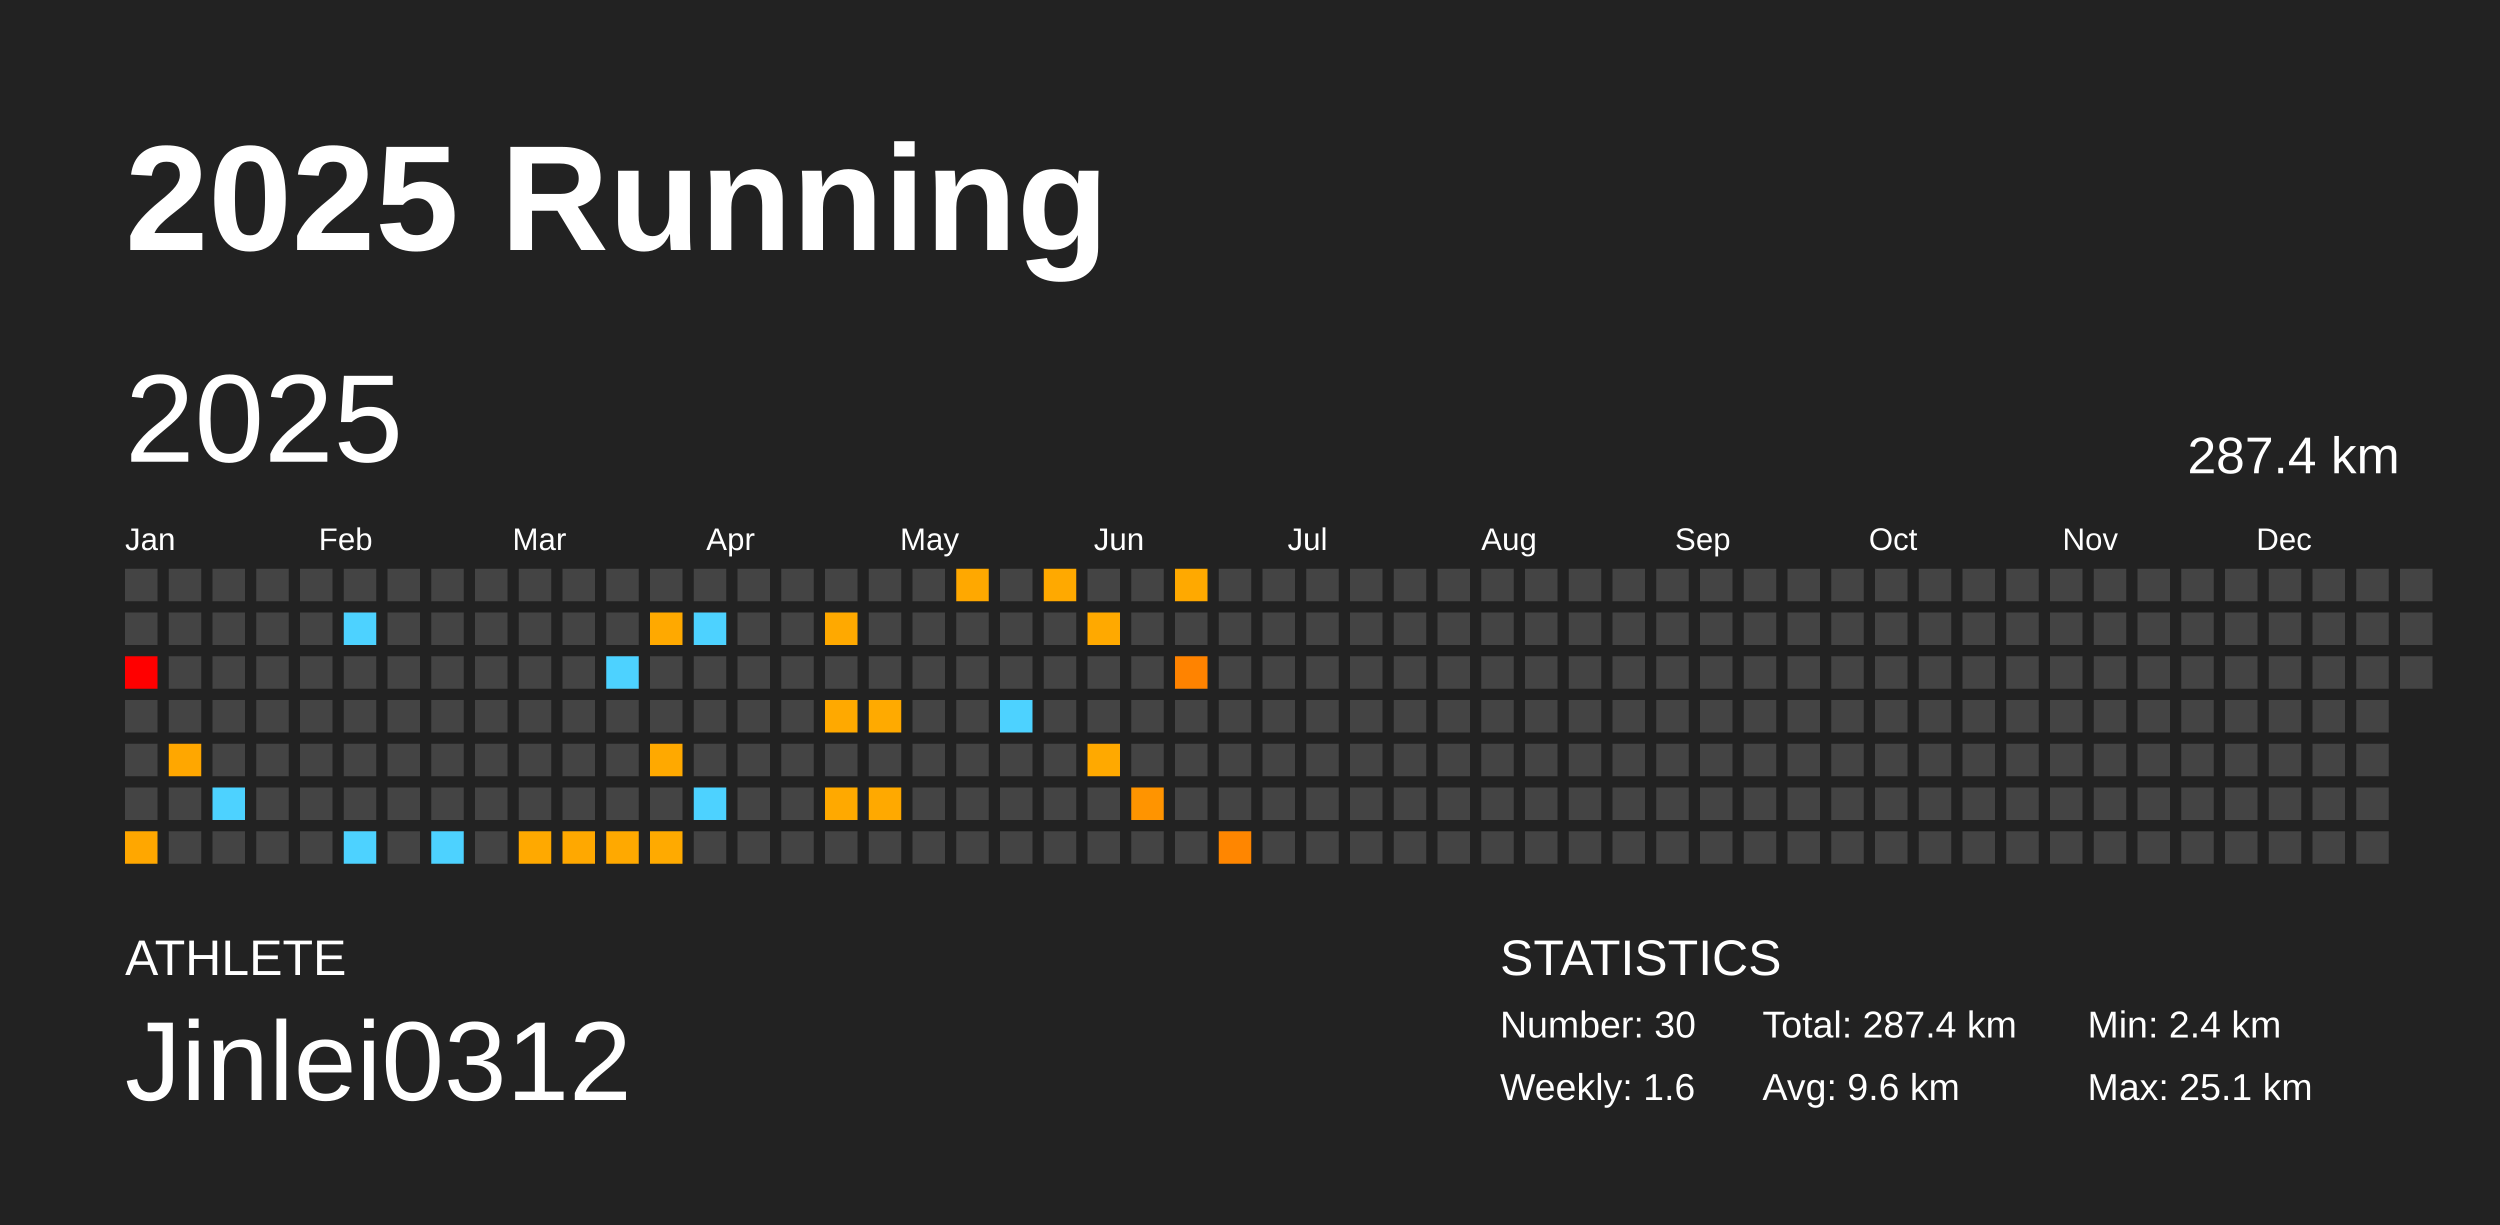
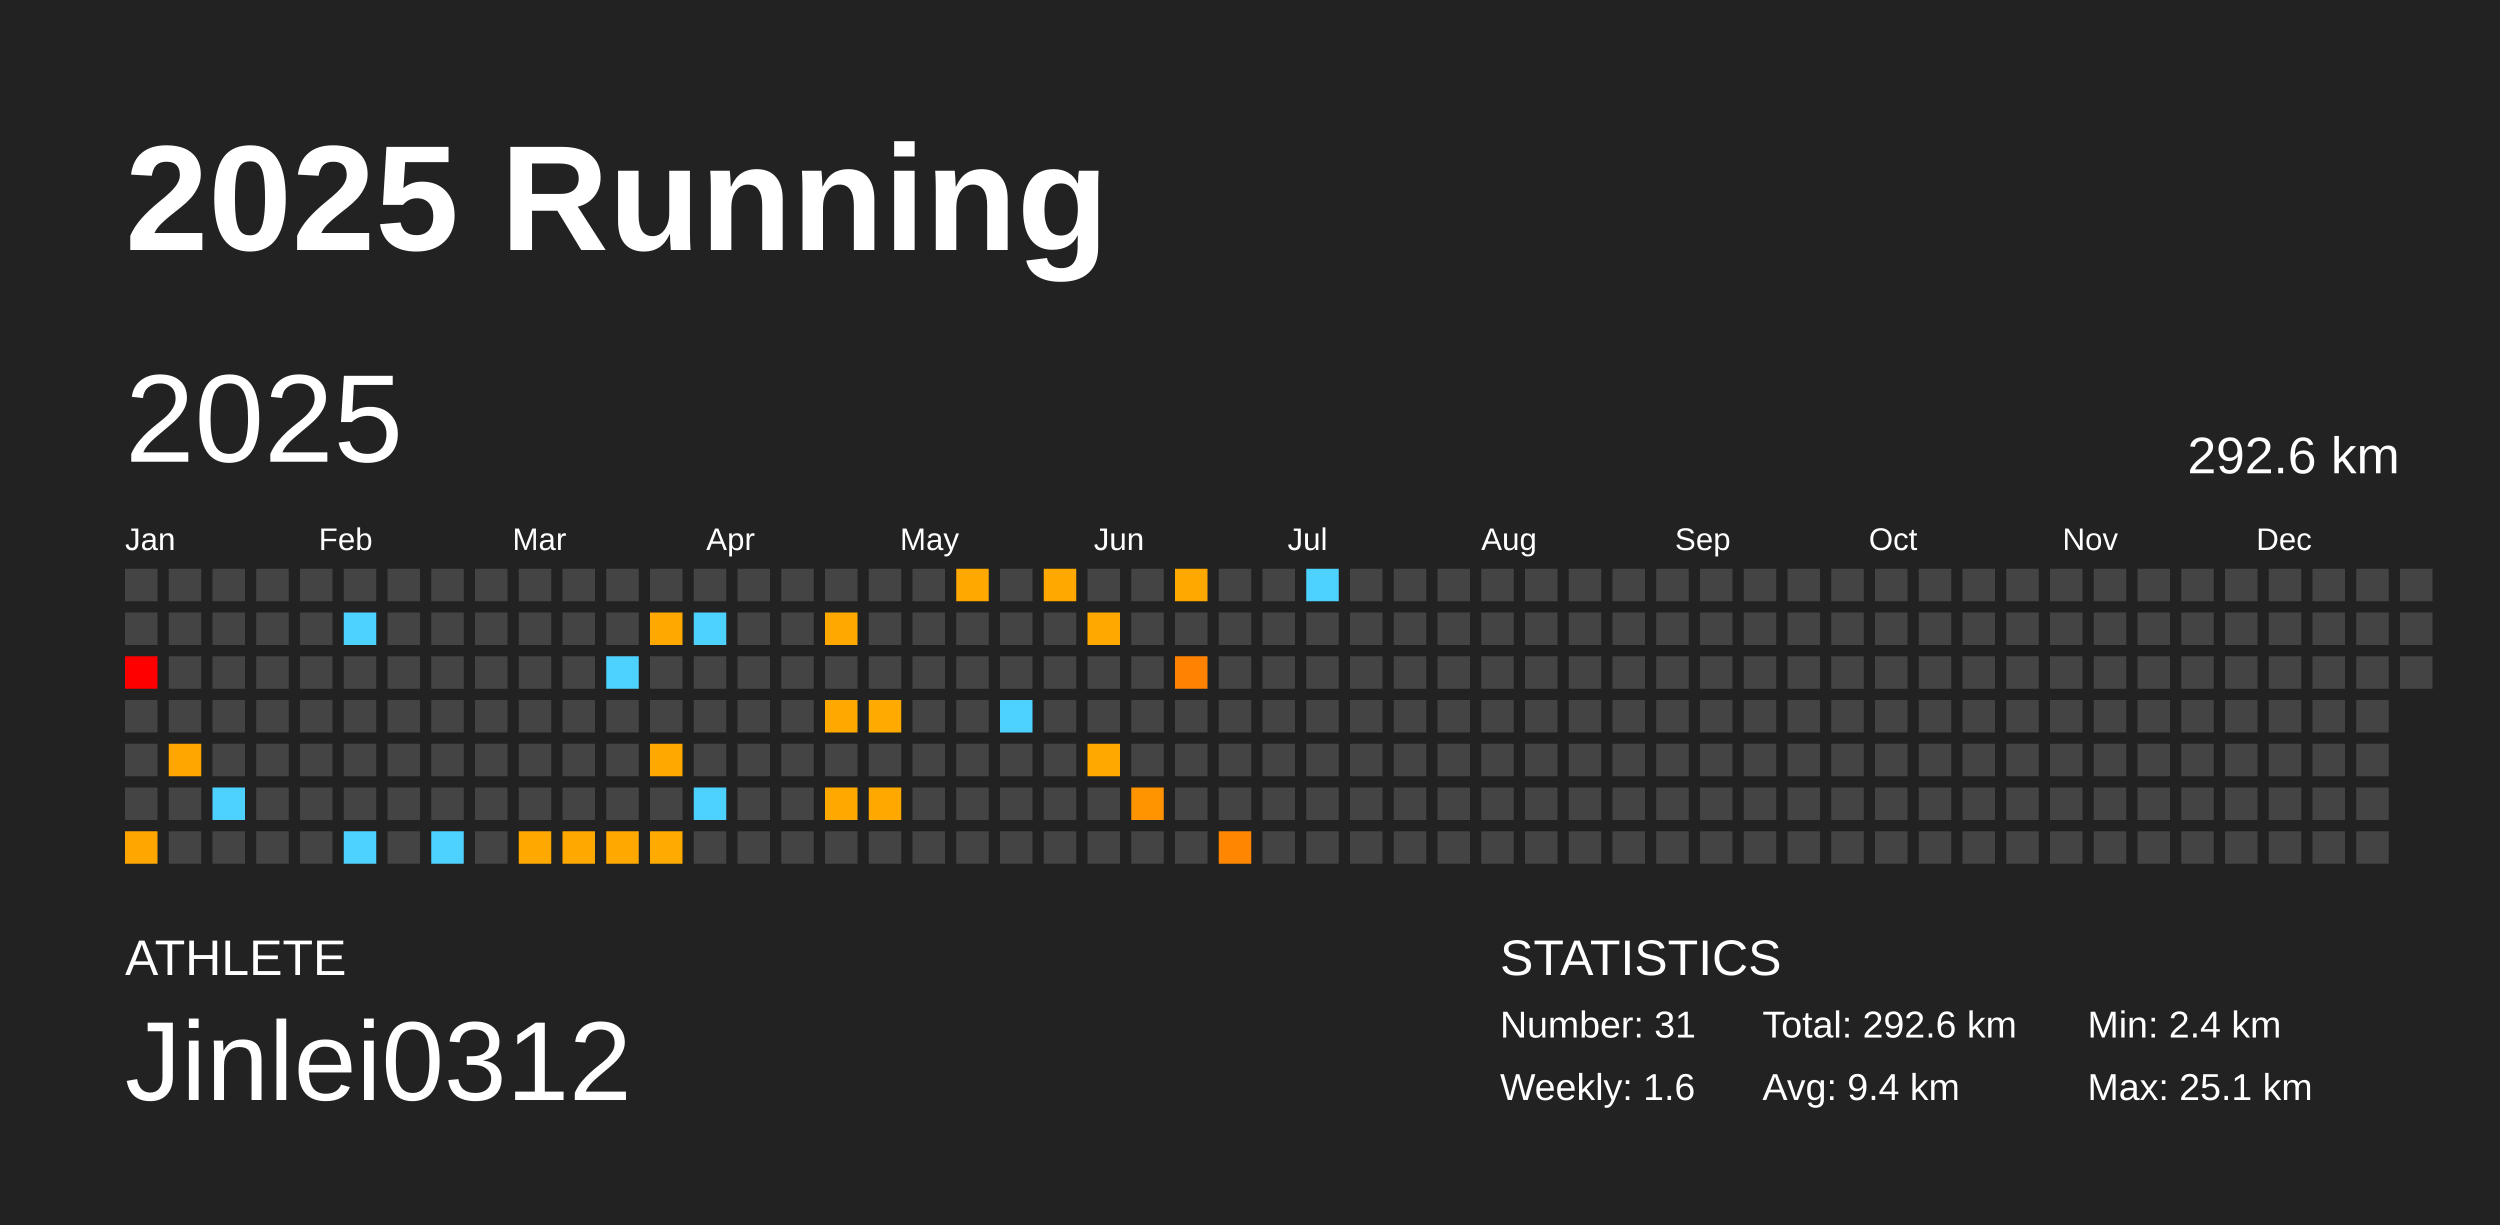
<svg xmlns="http://www.w3.org/2000/svg" baseProfile="full" height="98mm" version="1.1" viewBox="0,0,200,98" width="200mm">
  <defs />
  <rect fill="#222222" height="98" width="200" x="0" y="0" />
  <text fill="#FFFFFF" style="font-size:12px; font-family:Arial; font-weight:bold;" x="10" y="20">2025 Running</text>
  <text fill="#FFFFFF" style="font-size:4px; font-family:Arial" x="10" y="78">ATHLETE</text>
  <text fill="#FFFFFF" style="font-size:9px; font-family:Arial" x="10" y="88">Jinlei0312</text>
  <text fill="#FFFFFF" style="font-size:4px; font-family:Arial" x="120" y="78">STATISTICS</text>
-   <text fill="#FFFFFF" style="font-size:3px; font-family:Arial" x="120" y="83">Number: 30</text>
+   <text fill="#FFFFFF" style="font-size:3px; font-family:Arial" x="120" y="83">Number: 31</text>
  <text fill="#FFFFFF" style="font-size:3px; font-family:Arial" x="120" y="88">Weekly: 1.6</text>
-   <text fill="#FFFFFF" style="font-size:3px; font-family:Arial" x="141" y="83">Total: 287.4 km</text>
-   <text fill="#FFFFFF" style="font-size:3px; font-family:Arial" x="141" y="88">Avg: 9.6 km</text>
+   <text fill="#FFFFFF" style="font-size:3px; font-family:Arial" x="141" y="83">Total: 292.6 km</text>
+   <text fill="#FFFFFF" style="font-size:3px; font-family:Arial" x="141" y="88">Avg: 9.4 km</text>
  <text fill="#FFFFFF" style="font-size:3px; font-family:Arial" x="167" y="83">Min: 2.4 km</text>
  <text fill="#FFFFFF" style="font-size:3px; font-family:Arial" x="167" y="88">Max: 25.1 km</text>
  <text dominant-baseline="hanging" fill="#FFFFFF" style="font-size:10.0px; font-family:Arial;" x="10" y="30">2025</text>
-   <text dominant-baseline="hanging" fill="#FFFFFF" style="font-size:4.125px; font-family:Arial;" x="175" y="35">287.4 km</text>
+   <text dominant-baseline="hanging" fill="#FFFFFF" style="font-size:4.125px; font-family:Arial;" x="175" y="35">292.6 km</text>
  <text fill="#FFFFFF" style="font-size:2.5px; font-family:Arial" x="10.0" y="44">Jan</text>
  <text fill="#FFFFFF" style="font-size:2.5px; font-family:Arial" x="25.5" y="44">Feb</text>
  <text fill="#FFFFFF" style="font-size:2.5px; font-family:Arial" x="41.0" y="44">Mar</text>
  <text fill="#FFFFFF" style="font-size:2.5px; font-family:Arial" x="56.5" y="44">Apr</text>
  <text fill="#FFFFFF" style="font-size:2.5px; font-family:Arial" x="72.0" y="44">May</text>
  <text fill="#FFFFFF" style="font-size:2.5px; font-family:Arial" x="87.5" y="44">Jun</text>
  <text fill="#FFFFFF" style="font-size:2.5px; font-family:Arial" x="103.0" y="44">Jul</text>
  <text fill="#FFFFFF" style="font-size:2.5px; font-family:Arial" x="118.5" y="44">Aug</text>
  <text fill="#FFFFFF" style="font-size:2.5px; font-family:Arial" x="134.0" y="44">Sep</text>
  <text fill="#FFFFFF" style="font-size:2.5px; font-family:Arial" x="149.5" y="44">Oct</text>
  <text fill="#FFFFFF" style="font-size:2.5px; font-family:Arial" x="165.0" y="44">Nov</text>
  <text fill="#FFFFFF" style="font-size:2.5px; font-family:Arial" x="180.5" y="44">Dec</text>
  <rect fill="#444444" height="2.6" width="2.6" x="10.0" y="45.5" />
  <rect fill="#444444" height="2.6" width="2.6" x="10.0" y="49.0" />
  <rect fill="red" height="2.6" width="2.6" x="10.0" y="52.5" />
  <rect fill="#444444" height="2.6" width="2.6" x="10.0" y="56.0" />
  <rect fill="#444444" height="2.6" width="2.6" x="10.0" y="59.5" />
  <rect fill="#444444" height="2.6" width="2.6" x="10.0" y="63.0" />
  <rect fill="#ffa700" height="2.6" width="2.6" x="10.0" y="66.5" />
  <rect fill="#444444" height="2.6" width="2.6" x="13.5" y="45.5" />
  <rect fill="#444444" height="2.6" width="2.6" x="13.5" y="49.0" />
  <rect fill="#444444" height="2.6" width="2.6" x="13.5" y="52.5" />
  <rect fill="#444444" height="2.6" width="2.6" x="13.5" y="56.0" />
  <rect fill="#ffa700" height="2.6" width="2.6" x="13.5" y="59.5" />
  <rect fill="#444444" height="2.6" width="2.6" x="13.5" y="63.0" />
  <rect fill="#444444" height="2.6" width="2.6" x="13.5" y="66.5" />
  <rect fill="#444444" height="2.6" width="2.6" x="17.0" y="45.5" />
  <rect fill="#444444" height="2.6" width="2.6" x="17.0" y="49.0" />
  <rect fill="#444444" height="2.6" width="2.6" x="17.0" y="52.5" />
  <rect fill="#444444" height="2.6" width="2.6" x="17.0" y="56.0" />
  <rect fill="#444444" height="2.6" width="2.6" x="17.0" y="59.5" />
  <rect fill="#4dd2ff" height="2.6" width="2.6" x="17.0" y="63.0" />
  <rect fill="#444444" height="2.6" width="2.6" x="17.0" y="66.5" />
  <rect fill="#444444" height="2.6" width="2.6" x="20.5" y="45.5" />
  <rect fill="#444444" height="2.6" width="2.6" x="20.5" y="49.0" />
  <rect fill="#444444" height="2.6" width="2.6" x="20.5" y="52.5" />
  <rect fill="#444444" height="2.6" width="2.6" x="20.5" y="56.0" />
  <rect fill="#444444" height="2.6" width="2.6" x="20.5" y="59.5" />
  <rect fill="#444444" height="2.6" width="2.6" x="20.5" y="63.0" />
  <rect fill="#444444" height="2.6" width="2.6" x="20.5" y="66.5" />
  <rect fill="#444444" height="2.6" width="2.6" x="24.0" y="45.5" />
  <rect fill="#444444" height="2.6" width="2.6" x="24.0" y="49.0" />
  <rect fill="#444444" height="2.6" width="2.6" x="24.0" y="52.5" />
  <rect fill="#444444" height="2.6" width="2.6" x="24.0" y="56.0" />
  <rect fill="#444444" height="2.6" width="2.6" x="24.0" y="59.5" />
  <rect fill="#444444" height="2.6" width="2.6" x="24.0" y="63.0" />
  <rect fill="#444444" height="2.6" width="2.6" x="24.0" y="66.5" />
  <rect fill="#444444" height="2.6" width="2.6" x="27.5" y="45.5" />
  <rect fill="#4dd2ff" height="2.6" width="2.6" x="27.5" y="49.0" />
  <rect fill="#444444" height="2.6" width="2.6" x="27.5" y="52.5" />
  <rect fill="#444444" height="2.6" width="2.6" x="27.5" y="56.0" />
  <rect fill="#444444" height="2.6" width="2.6" x="27.5" y="59.5" />
  <rect fill="#444444" height="2.6" width="2.6" x="27.5" y="63.0" />
  <rect fill="#4dd2ff" height="2.6" width="2.6" x="27.5" y="66.5" />
  <rect fill="#444444" height="2.6" width="2.6" x="31.0" y="45.5" />
  <rect fill="#444444" height="2.6" width="2.6" x="31.0" y="49.0" />
  <rect fill="#444444" height="2.6" width="2.6" x="31.0" y="52.5" />
  <rect fill="#444444" height="2.6" width="2.6" x="31.0" y="56.0" />
  <rect fill="#444444" height="2.6" width="2.6" x="31.0" y="59.5" />
  <rect fill="#444444" height="2.6" width="2.6" x="31.0" y="63.0" />
  <rect fill="#444444" height="2.6" width="2.6" x="31.0" y="66.5" />
  <rect fill="#444444" height="2.6" width="2.6" x="34.5" y="45.5" />
  <rect fill="#444444" height="2.6" width="2.6" x="34.5" y="49.0" />
  <rect fill="#444444" height="2.6" width="2.6" x="34.5" y="52.5" />
  <rect fill="#444444" height="2.6" width="2.6" x="34.5" y="56.0" />
  <rect fill="#444444" height="2.6" width="2.6" x="34.5" y="59.5" />
  <rect fill="#444444" height="2.6" width="2.6" x="34.5" y="63.0" />
  <rect fill="#4dd2ff" height="2.6" width="2.6" x="34.5" y="66.5" />
  <rect fill="#444444" height="2.6" width="2.6" x="38.0" y="45.5" />
  <rect fill="#444444" height="2.6" width="2.6" x="38.0" y="49.0" />
  <rect fill="#444444" height="2.6" width="2.6" x="38.0" y="52.5" />
  <rect fill="#444444" height="2.6" width="2.6" x="38.0" y="56.0" />
  <rect fill="#444444" height="2.6" width="2.6" x="38.0" y="59.5" />
  <rect fill="#444444" height="2.6" width="2.6" x="38.0" y="63.0" />
  <rect fill="#444444" height="2.6" width="2.6" x="38.0" y="66.5" />
  <rect fill="#444444" height="2.6" width="2.6" x="41.5" y="45.5" />
  <rect fill="#444444" height="2.6" width="2.6" x="41.5" y="49.0" />
  <rect fill="#444444" height="2.6" width="2.6" x="41.5" y="52.5" />
  <rect fill="#444444" height="2.6" width="2.6" x="41.5" y="56.0" />
  <rect fill="#444444" height="2.6" width="2.6" x="41.5" y="59.5" />
  <rect fill="#444444" height="2.6" width="2.6" x="41.5" y="63.0" />
  <rect fill="#ffa900" height="2.6" width="2.6" x="41.5" y="66.5" />
  <rect fill="#444444" height="2.6" width="2.6" x="45.0" y="45.5" />
  <rect fill="#444444" height="2.6" width="2.6" x="45.0" y="49.0" />
  <rect fill="#444444" height="2.6" width="2.6" x="45.0" y="52.5" />
  <rect fill="#444444" height="2.6" width="2.6" x="45.0" y="56.0" />
  <rect fill="#444444" height="2.6" width="2.6" x="45.0" y="59.5" />
  <rect fill="#444444" height="2.6" width="2.6" x="45.0" y="63.0" />
  <rect fill="#ffa800" height="2.6" width="2.6" x="45.0" y="66.5" />
  <rect fill="#444444" height="2.6" width="2.6" x="48.5" y="45.5" />
  <rect fill="#444444" height="2.6" width="2.6" x="48.5" y="49.0" />
  <rect fill="#4dd2ff" height="2.6" width="2.6" x="48.5" y="52.5" />
  <rect fill="#444444" height="2.6" width="2.6" x="48.5" y="56.0" />
  <rect fill="#444444" height="2.6" width="2.6" x="48.5" y="59.5" />
  <rect fill="#444444" height="2.6" width="2.6" x="48.5" y="63.0" />
  <rect fill="#ffa900" height="2.6" width="2.6" x="48.5" y="66.5" />
  <rect fill="#444444" height="2.6" width="2.6" x="52.0" y="45.5" />
  <rect fill="#ffa900" height="2.6" width="2.6" x="52.0" y="49.0" />
  <rect fill="#444444" height="2.6" width="2.6" x="52.0" y="52.5" />
  <rect fill="#444444" height="2.6" width="2.6" x="52.0" y="56.0" />
  <rect fill="#ffa900" height="2.6" width="2.6" x="52.0" y="59.5" />
  <rect fill="#444444" height="2.6" width="2.6" x="52.0" y="63.0" />
  <rect fill="#ffaa00" height="2.6" width="2.6" x="52.0" y="66.5" />
  <rect fill="#444444" height="2.6" width="2.6" x="55.5" y="45.5" />
  <rect fill="#4dd2ff" height="2.6" width="2.6" x="55.5" y="49.0" />
  <rect fill="#444444" height="2.6" width="2.6" x="55.5" y="52.5" />
  <rect fill="#444444" height="2.6" width="2.6" x="55.5" y="56.0" />
  <rect fill="#444444" height="2.6" width="2.6" x="55.5" y="59.5" />
  <rect fill="#4dd2ff" height="2.6" width="2.6" x="55.5" y="63.0" />
  <rect fill="#444444" height="2.6" width="2.6" x="55.5" y="66.5" />
  <rect fill="#444444" height="2.6" width="2.6" x="59.0" y="45.5" />
  <rect fill="#444444" height="2.6" width="2.6" x="59.0" y="49.0" />
  <rect fill="#444444" height="2.6" width="2.6" x="59.0" y="52.5" />
  <rect fill="#444444" height="2.6" width="2.6" x="59.0" y="56.0" />
  <rect fill="#444444" height="2.6" width="2.6" x="59.0" y="59.5" />
  <rect fill="#444444" height="2.6" width="2.6" x="59.0" y="63.0" />
  <rect fill="#444444" height="2.6" width="2.6" x="59.0" y="66.5" />
  <rect fill="#444444" height="2.6" width="2.6" x="62.5" y="45.5" />
  <rect fill="#444444" height="2.6" width="2.6" x="62.5" y="49.0" />
  <rect fill="#444444" height="2.6" width="2.6" x="62.5" y="52.5" />
  <rect fill="#444444" height="2.6" width="2.6" x="62.5" y="56.0" />
  <rect fill="#444444" height="2.6" width="2.6" x="62.5" y="59.5" />
  <rect fill="#444444" height="2.6" width="2.6" x="62.5" y="63.0" />
  <rect fill="#444444" height="2.6" width="2.6" x="62.5" y="66.5" />
  <rect fill="#444444" height="2.6" width="2.6" x="66.0" y="45.5" />
  <rect fill="#ffa900" height="2.6" width="2.6" x="66.0" y="49.0" />
  <rect fill="#444444" height="2.6" width="2.6" x="66.0" y="52.5" />
  <rect fill="#ffa900" height="2.6" width="2.6" x="66.0" y="56.0" />
  <rect fill="#444444" height="2.6" width="2.6" x="66.0" y="59.5" />
  <rect fill="#ffa900" height="2.6" width="2.6" x="66.0" y="63.0" />
  <rect fill="#444444" height="2.6" width="2.6" x="66.0" y="66.5" />
  <rect fill="#444444" height="2.6" width="2.6" x="69.5" y="45.5" />
  <rect fill="#444444" height="2.6" width="2.6" x="69.5" y="49.0" />
  <rect fill="#444444" height="2.6" width="2.6" x="69.5" y="52.5" />
  <rect fill="#ffaa00" height="2.6" width="2.6" x="69.5" y="56.0" />
  <rect fill="#444444" height="2.6" width="2.6" x="69.5" y="59.5" />
  <rect fill="#ffa900" height="2.6" width="2.6" x="69.5" y="63.0" />
  <rect fill="#444444" height="2.6" width="2.6" x="69.5" y="66.5" />
  <rect fill="#444444" height="2.6" width="2.6" x="73.0" y="45.5" />
  <rect fill="#444444" height="2.6" width="2.6" x="73.0" y="49.0" />
  <rect fill="#444444" height="2.6" width="2.6" x="73.0" y="52.5" />
  <rect fill="#444444" height="2.6" width="2.6" x="73.0" y="56.0" />
  <rect fill="#444444" height="2.6" width="2.6" x="73.0" y="59.5" />
  <rect fill="#444444" height="2.6" width="2.6" x="73.0" y="63.0" />
  <rect fill="#444444" height="2.6" width="2.6" x="73.0" y="66.5" />
  <rect fill="#ffa800" height="2.6" width="2.6" x="76.5" y="45.5" />
  <rect fill="#444444" height="2.6" width="2.6" x="76.5" y="49.0" />
  <rect fill="#444444" height="2.6" width="2.6" x="76.5" y="52.5" />
  <rect fill="#444444" height="2.6" width="2.6" x="76.5" y="56.0" />
  <rect fill="#444444" height="2.6" width="2.6" x="76.5" y="59.5" />
  <rect fill="#444444" height="2.6" width="2.6" x="76.5" y="63.0" />
  <rect fill="#444444" height="2.6" width="2.6" x="76.5" y="66.5" />
  <rect fill="#444444" height="2.6" width="2.6" x="80.0" y="45.5" />
  <rect fill="#444444" height="2.6" width="2.6" x="80.0" y="49.0" />
  <rect fill="#444444" height="2.6" width="2.6" x="80.0" y="52.5" />
  <rect fill="#4dd2ff" height="2.6" width="2.6" x="80.0" y="56.0" />
  <rect fill="#444444" height="2.6" width="2.6" x="80.0" y="59.5" />
  <rect fill="#444444" height="2.6" width="2.6" x="80.0" y="63.0" />
  <rect fill="#444444" height="2.6" width="2.6" x="80.0" y="66.5" />
  <rect fill="#ffa900" height="2.6" width="2.6" x="83.5" y="45.5" />
  <rect fill="#444444" height="2.6" width="2.6" x="83.5" y="49.0" />
  <rect fill="#444444" height="2.6" width="2.6" x="83.5" y="52.5" />
  <rect fill="#444444" height="2.6" width="2.6" x="83.5" y="56.0" />
  <rect fill="#444444" height="2.6" width="2.6" x="83.5" y="59.5" />
  <rect fill="#444444" height="2.6" width="2.6" x="83.5" y="63.0" />
  <rect fill="#444444" height="2.6" width="2.6" x="83.5" y="66.5" />
  <rect fill="#444444" height="2.6" width="2.6" x="87.0" y="45.5" />
  <rect fill="#ffa900" height="2.6" width="2.6" x="87.0" y="49.0" />
  <rect fill="#444444" height="2.6" width="2.6" x="87.0" y="52.5" />
  <rect fill="#444444" height="2.6" width="2.6" x="87.0" y="56.0" />
  <rect fill="#ffa900" height="2.6" width="2.6" x="87.0" y="59.5" />
  <rect fill="#444444" height="2.6" width="2.6" x="87.0" y="63.0" />
  <rect fill="#444444" height="2.6" width="2.6" x="87.0" y="66.5" />
  <rect fill="#444444" height="2.6" width="2.6" x="90.5" y="45.5" />
  <rect fill="#444444" height="2.6" width="2.6" x="90.5" y="49.0" />
  <rect fill="#444444" height="2.6" width="2.6" x="90.5" y="52.5" />
  <rect fill="#444444" height="2.6" width="2.6" x="90.5" y="56.0" />
  <rect fill="#444444" height="2.6" width="2.6" x="90.5" y="59.5" />
  <rect fill="#ff9400" height="2.6" width="2.6" x="90.5" y="63.0" />
  <rect fill="#444444" height="2.6" width="2.6" x="90.5" y="66.5" />
  <rect fill="#ffa900" height="2.6" width="2.6" x="94.0" y="45.5" />
  <rect fill="#444444" height="2.6" width="2.6" x="94.0" y="49.0" />
  <rect fill="#ff8300" height="2.6" width="2.6" x="94.0" y="52.5" />
  <rect fill="#444444" height="2.6" width="2.6" x="94.0" y="56.0" />
  <rect fill="#444444" height="2.6" width="2.6" x="94.0" y="59.5" />
  <rect fill="#444444" height="2.6" width="2.6" x="94.0" y="63.0" />
  <rect fill="#444444" height="2.6" width="2.6" x="94.0" y="66.5" />
  <rect fill="#444444" height="2.6" width="2.6" x="97.5" y="45.5" />
  <rect fill="#444444" height="2.6" width="2.6" x="97.5" y="49.0" />
  <rect fill="#444444" height="2.6" width="2.6" x="97.5" y="52.5" />
  <rect fill="#444444" height="2.6" width="2.6" x="97.5" y="56.0" />
  <rect fill="#444444" height="2.6" width="2.6" x="97.5" y="59.5" />
  <rect fill="#444444" height="2.6" width="2.6" x="97.5" y="63.0" />
  <rect fill="#ff8600" height="2.6" width="2.6" x="97.5" y="66.5" />
  <rect fill="#444444" height="2.6" width="2.6" x="101.0" y="45.5" />
  <rect fill="#444444" height="2.6" width="2.6" x="101.0" y="49.0" />
  <rect fill="#444444" height="2.6" width="2.6" x="101.0" y="52.5" />
  <rect fill="#444444" height="2.6" width="2.6" x="101.0" y="56.0" />
  <rect fill="#444444" height="2.6" width="2.6" x="101.0" y="59.5" />
  <rect fill="#444444" height="2.6" width="2.6" x="101.0" y="63.0" />
  <rect fill="#444444" height="2.6" width="2.6" x="101.0" y="66.5" />
-   <rect fill="#444444" height="2.6" width="2.6" x="104.5" y="45.5" />
+   <rect fill="#4dd2ff" height="2.6" width="2.6" x="104.5" y="45.5" />
  <rect fill="#444444" height="2.6" width="2.6" x="104.5" y="49.0" />
  <rect fill="#444444" height="2.6" width="2.6" x="104.5" y="52.5" />
  <rect fill="#444444" height="2.6" width="2.6" x="104.5" y="56.0" />
  <rect fill="#444444" height="2.6" width="2.6" x="104.5" y="59.5" />
  <rect fill="#444444" height="2.6" width="2.6" x="104.5" y="63.0" />
  <rect fill="#444444" height="2.6" width="2.6" x="104.5" y="66.5" />
  <rect fill="#444444" height="2.6" width="2.6" x="108.0" y="45.5" />
  <rect fill="#444444" height="2.6" width="2.6" x="108.0" y="49.0" />
  <rect fill="#444444" height="2.6" width="2.6" x="108.0" y="52.5" />
  <rect fill="#444444" height="2.6" width="2.6" x="108.0" y="56.0" />
  <rect fill="#444444" height="2.6" width="2.6" x="108.0" y="59.5" />
  <rect fill="#444444" height="2.6" width="2.6" x="108.0" y="63.0" />
  <rect fill="#444444" height="2.6" width="2.6" x="108.0" y="66.5" />
  <rect fill="#444444" height="2.6" width="2.6" x="111.5" y="45.5" />
  <rect fill="#444444" height="2.6" width="2.6" x="111.5" y="49.0" />
  <rect fill="#444444" height="2.6" width="2.6" x="111.5" y="52.5" />
  <rect fill="#444444" height="2.6" width="2.6" x="111.5" y="56.0" />
  <rect fill="#444444" height="2.6" width="2.6" x="111.5" y="59.5" />
  <rect fill="#444444" height="2.6" width="2.6" x="111.5" y="63.0" />
  <rect fill="#444444" height="2.6" width="2.6" x="111.5" y="66.5" />
  <rect fill="#444444" height="2.6" width="2.6" x="115.0" y="45.5" />
  <rect fill="#444444" height="2.6" width="2.6" x="115.0" y="49.0" />
  <rect fill="#444444" height="2.6" width="2.6" x="115.0" y="52.5" />
  <rect fill="#444444" height="2.6" width="2.6" x="115.0" y="56.0" />
  <rect fill="#444444" height="2.6" width="2.6" x="115.0" y="59.5" />
  <rect fill="#444444" height="2.6" width="2.6" x="115.0" y="63.0" />
  <rect fill="#444444" height="2.6" width="2.6" x="115.0" y="66.5" />
  <rect fill="#444444" height="2.6" width="2.6" x="118.5" y="45.5" />
  <rect fill="#444444" height="2.6" width="2.6" x="118.5" y="49.0" />
  <rect fill="#444444" height="2.6" width="2.6" x="118.5" y="52.5" />
  <rect fill="#444444" height="2.6" width="2.6" x="118.5" y="56.0" />
  <rect fill="#444444" height="2.6" width="2.6" x="118.5" y="59.5" />
  <rect fill="#444444" height="2.6" width="2.6" x="118.5" y="63.0" />
  <rect fill="#444444" height="2.6" width="2.6" x="118.5" y="66.5" />
  <rect fill="#444444" height="2.6" width="2.6" x="122.0" y="45.5" />
  <rect fill="#444444" height="2.6" width="2.6" x="122.0" y="49.0" />
  <rect fill="#444444" height="2.6" width="2.6" x="122.0" y="52.5" />
  <rect fill="#444444" height="2.6" width="2.6" x="122.0" y="56.0" />
  <rect fill="#444444" height="2.6" width="2.6" x="122.0" y="59.5" />
  <rect fill="#444444" height="2.6" width="2.6" x="122.0" y="63.0" />
  <rect fill="#444444" height="2.6" width="2.6" x="122.0" y="66.5" />
  <rect fill="#444444" height="2.6" width="2.6" x="125.5" y="45.5" />
  <rect fill="#444444" height="2.6" width="2.6" x="125.5" y="49.0" />
  <rect fill="#444444" height="2.6" width="2.6" x="125.5" y="52.5" />
  <rect fill="#444444" height="2.6" width="2.6" x="125.5" y="56.0" />
  <rect fill="#444444" height="2.6" width="2.6" x="125.5" y="59.5" />
  <rect fill="#444444" height="2.6" width="2.6" x="125.5" y="63.0" />
  <rect fill="#444444" height="2.6" width="2.6" x="125.5" y="66.5" />
  <rect fill="#444444" height="2.6" width="2.6" x="129.0" y="45.5" />
  <rect fill="#444444" height="2.6" width="2.6" x="129.0" y="49.0" />
  <rect fill="#444444" height="2.6" width="2.6" x="129.0" y="52.5" />
  <rect fill="#444444" height="2.6" width="2.6" x="129.0" y="56.0" />
  <rect fill="#444444" height="2.6" width="2.6" x="129.0" y="59.5" />
  <rect fill="#444444" height="2.6" width="2.6" x="129.0" y="63.0" />
  <rect fill="#444444" height="2.6" width="2.6" x="129.0" y="66.5" />
  <rect fill="#444444" height="2.6" width="2.6" x="132.5" y="45.5" />
  <rect fill="#444444" height="2.6" width="2.6" x="132.5" y="49.0" />
  <rect fill="#444444" height="2.6" width="2.6" x="132.5" y="52.5" />
  <rect fill="#444444" height="2.6" width="2.6" x="132.5" y="56.0" />
  <rect fill="#444444" height="2.6" width="2.6" x="132.5" y="59.5" />
  <rect fill="#444444" height="2.6" width="2.6" x="132.5" y="63.0" />
  <rect fill="#444444" height="2.6" width="2.6" x="132.5" y="66.5" />
  <rect fill="#444444" height="2.6" width="2.6" x="136.0" y="45.5" />
  <rect fill="#444444" height="2.6" width="2.6" x="136.0" y="49.0" />
  <rect fill="#444444" height="2.6" width="2.6" x="136.0" y="52.5" />
  <rect fill="#444444" height="2.6" width="2.6" x="136.0" y="56.0" />
  <rect fill="#444444" height="2.6" width="2.6" x="136.0" y="59.5" />
  <rect fill="#444444" height="2.6" width="2.6" x="136.0" y="63.0" />
  <rect fill="#444444" height="2.6" width="2.6" x="136.0" y="66.5" />
  <rect fill="#444444" height="2.6" width="2.6" x="139.5" y="45.5" />
  <rect fill="#444444" height="2.6" width="2.6" x="139.5" y="49.0" />
  <rect fill="#444444" height="2.6" width="2.6" x="139.5" y="52.5" />
  <rect fill="#444444" height="2.6" width="2.6" x="139.5" y="56.0" />
  <rect fill="#444444" height="2.6" width="2.6" x="139.5" y="59.5" />
  <rect fill="#444444" height="2.6" width="2.6" x="139.5" y="63.0" />
  <rect fill="#444444" height="2.6" width="2.6" x="139.5" y="66.5" />
  <rect fill="#444444" height="2.6" width="2.6" x="143.0" y="45.5" />
  <rect fill="#444444" height="2.6" width="2.6" x="143.0" y="49.0" />
  <rect fill="#444444" height="2.6" width="2.6" x="143.0" y="52.5" />
  <rect fill="#444444" height="2.6" width="2.6" x="143.0" y="56.0" />
  <rect fill="#444444" height="2.6" width="2.6" x="143.0" y="59.5" />
  <rect fill="#444444" height="2.6" width="2.6" x="143.0" y="63.0" />
  <rect fill="#444444" height="2.6" width="2.6" x="143.0" y="66.5" />
  <rect fill="#444444" height="2.6" width="2.6" x="146.5" y="45.5" />
  <rect fill="#444444" height="2.6" width="2.6" x="146.5" y="49.0" />
  <rect fill="#444444" height="2.6" width="2.6" x="146.5" y="52.5" />
  <rect fill="#444444" height="2.6" width="2.6" x="146.5" y="56.0" />
  <rect fill="#444444" height="2.6" width="2.6" x="146.5" y="59.5" />
  <rect fill="#444444" height="2.6" width="2.6" x="146.5" y="63.0" />
  <rect fill="#444444" height="2.6" width="2.6" x="146.5" y="66.5" />
  <rect fill="#444444" height="2.6" width="2.6" x="150.0" y="45.5" />
  <rect fill="#444444" height="2.6" width="2.6" x="150.0" y="49.0" />
  <rect fill="#444444" height="2.6" width="2.6" x="150.0" y="52.5" />
  <rect fill="#444444" height="2.6" width="2.6" x="150.0" y="56.0" />
  <rect fill="#444444" height="2.6" width="2.6" x="150.0" y="59.5" />
  <rect fill="#444444" height="2.6" width="2.6" x="150.0" y="63.0" />
  <rect fill="#444444" height="2.6" width="2.6" x="150.0" y="66.5" />
  <rect fill="#444444" height="2.6" width="2.6" x="153.5" y="45.5" />
  <rect fill="#444444" height="2.6" width="2.6" x="153.5" y="49.0" />
  <rect fill="#444444" height="2.6" width="2.6" x="153.5" y="52.5" />
  <rect fill="#444444" height="2.6" width="2.6" x="153.5" y="56.0" />
  <rect fill="#444444" height="2.6" width="2.6" x="153.5" y="59.5" />
  <rect fill="#444444" height="2.6" width="2.6" x="153.5" y="63.0" />
  <rect fill="#444444" height="2.6" width="2.6" x="153.5" y="66.5" />
  <rect fill="#444444" height="2.6" width="2.6" x="157.0" y="45.5" />
  <rect fill="#444444" height="2.6" width="2.6" x="157.0" y="49.0" />
  <rect fill="#444444" height="2.6" width="2.6" x="157.0" y="52.5" />
  <rect fill="#444444" height="2.6" width="2.6" x="157.0" y="56.0" />
  <rect fill="#444444" height="2.6" width="2.6" x="157.0" y="59.5" />
  <rect fill="#444444" height="2.6" width="2.6" x="157.0" y="63.0" />
  <rect fill="#444444" height="2.6" width="2.6" x="157.0" y="66.5" />
  <rect fill="#444444" height="2.6" width="2.6" x="160.5" y="45.5" />
  <rect fill="#444444" height="2.6" width="2.6" x="160.5" y="49.0" />
  <rect fill="#444444" height="2.6" width="2.6" x="160.5" y="52.5" />
  <rect fill="#444444" height="2.6" width="2.6" x="160.5" y="56.0" />
  <rect fill="#444444" height="2.6" width="2.6" x="160.5" y="59.5" />
  <rect fill="#444444" height="2.6" width="2.6" x="160.5" y="63.0" />
  <rect fill="#444444" height="2.6" width="2.6" x="160.5" y="66.5" />
  <rect fill="#444444" height="2.6" width="2.6" x="164.0" y="45.5" />
  <rect fill="#444444" height="2.6" width="2.6" x="164.0" y="49.0" />
  <rect fill="#444444" height="2.6" width="2.6" x="164.0" y="52.5" />
  <rect fill="#444444" height="2.6" width="2.6" x="164.0" y="56.0" />
  <rect fill="#444444" height="2.6" width="2.6" x="164.0" y="59.5" />
  <rect fill="#444444" height="2.6" width="2.6" x="164.0" y="63.0" />
  <rect fill="#444444" height="2.6" width="2.6" x="164.0" y="66.5" />
  <rect fill="#444444" height="2.6" width="2.6" x="167.5" y="45.5" />
  <rect fill="#444444" height="2.6" width="2.6" x="167.5" y="49.0" />
  <rect fill="#444444" height="2.6" width="2.6" x="167.5" y="52.5" />
  <rect fill="#444444" height="2.6" width="2.6" x="167.5" y="56.0" />
  <rect fill="#444444" height="2.6" width="2.6" x="167.5" y="59.5" />
  <rect fill="#444444" height="2.6" width="2.6" x="167.5" y="63.0" />
  <rect fill="#444444" height="2.6" width="2.6" x="167.5" y="66.5" />
  <rect fill="#444444" height="2.6" width="2.6" x="171.0" y="45.5" />
  <rect fill="#444444" height="2.6" width="2.6" x="171.0" y="49.0" />
  <rect fill="#444444" height="2.6" width="2.6" x="171.0" y="52.5" />
  <rect fill="#444444" height="2.6" width="2.6" x="171.0" y="56.0" />
  <rect fill="#444444" height="2.6" width="2.6" x="171.0" y="59.5" />
  <rect fill="#444444" height="2.6" width="2.6" x="171.0" y="63.0" />
  <rect fill="#444444" height="2.6" width="2.6" x="171.0" y="66.5" />
  <rect fill="#444444" height="2.6" width="2.6" x="174.5" y="45.5" />
  <rect fill="#444444" height="2.6" width="2.6" x="174.5" y="49.0" />
  <rect fill="#444444" height="2.6" width="2.6" x="174.5" y="52.5" />
  <rect fill="#444444" height="2.6" width="2.6" x="174.5" y="56.0" />
  <rect fill="#444444" height="2.6" width="2.6" x="174.5" y="59.5" />
  <rect fill="#444444" height="2.6" width="2.6" x="174.5" y="63.0" />
  <rect fill="#444444" height="2.6" width="2.6" x="174.5" y="66.5" />
  <rect fill="#444444" height="2.6" width="2.6" x="178.0" y="45.5" />
  <rect fill="#444444" height="2.6" width="2.6" x="178.0" y="49.0" />
  <rect fill="#444444" height="2.6" width="2.6" x="178.0" y="52.5" />
  <rect fill="#444444" height="2.6" width="2.6" x="178.0" y="56.0" />
  <rect fill="#444444" height="2.6" width="2.6" x="178.0" y="59.5" />
  <rect fill="#444444" height="2.6" width="2.6" x="178.0" y="63.0" />
  <rect fill="#444444" height="2.6" width="2.6" x="178.0" y="66.5" />
  <rect fill="#444444" height="2.6" width="2.6" x="181.5" y="45.5" />
  <rect fill="#444444" height="2.6" width="2.6" x="181.5" y="49.0" />
  <rect fill="#444444" height="2.6" width="2.6" x="181.5" y="52.5" />
  <rect fill="#444444" height="2.6" width="2.6" x="181.5" y="56.0" />
  <rect fill="#444444" height="2.6" width="2.6" x="181.5" y="59.5" />
  <rect fill="#444444" height="2.6" width="2.6" x="181.5" y="63.0" />
  <rect fill="#444444" height="2.6" width="2.6" x="181.5" y="66.5" />
  <rect fill="#444444" height="2.6" width="2.6" x="185.0" y="45.5" />
  <rect fill="#444444" height="2.6" width="2.6" x="185.0" y="49.0" />
  <rect fill="#444444" height="2.6" width="2.6" x="185.0" y="52.5" />
  <rect fill="#444444" height="2.6" width="2.6" x="185.0" y="56.0" />
  <rect fill="#444444" height="2.6" width="2.6" x="185.0" y="59.5" />
  <rect fill="#444444" height="2.6" width="2.6" x="185.0" y="63.0" />
  <rect fill="#444444" height="2.6" width="2.6" x="185.0" y="66.5" />
  <rect fill="#444444" height="2.6" width="2.6" x="188.5" y="45.5" />
  <rect fill="#444444" height="2.6" width="2.6" x="188.5" y="49.0" />
  <rect fill="#444444" height="2.6" width="2.6" x="188.5" y="52.5" />
  <rect fill="#444444" height="2.6" width="2.6" x="188.5" y="56.0" />
  <rect fill="#444444" height="2.6" width="2.6" x="188.5" y="59.5" />
  <rect fill="#444444" height="2.6" width="2.6" x="188.5" y="63.0" />
  <rect fill="#444444" height="2.6" width="2.6" x="188.5" y="66.5" />
  <rect fill="#444444" height="2.6" width="2.6" x="192.0" y="45.5" />
  <rect fill="#444444" height="2.6" width="2.6" x="192.0" y="49.0" />
  <rect fill="#444444" height="2.6" width="2.6" x="192.0" y="52.5" />
</svg>
